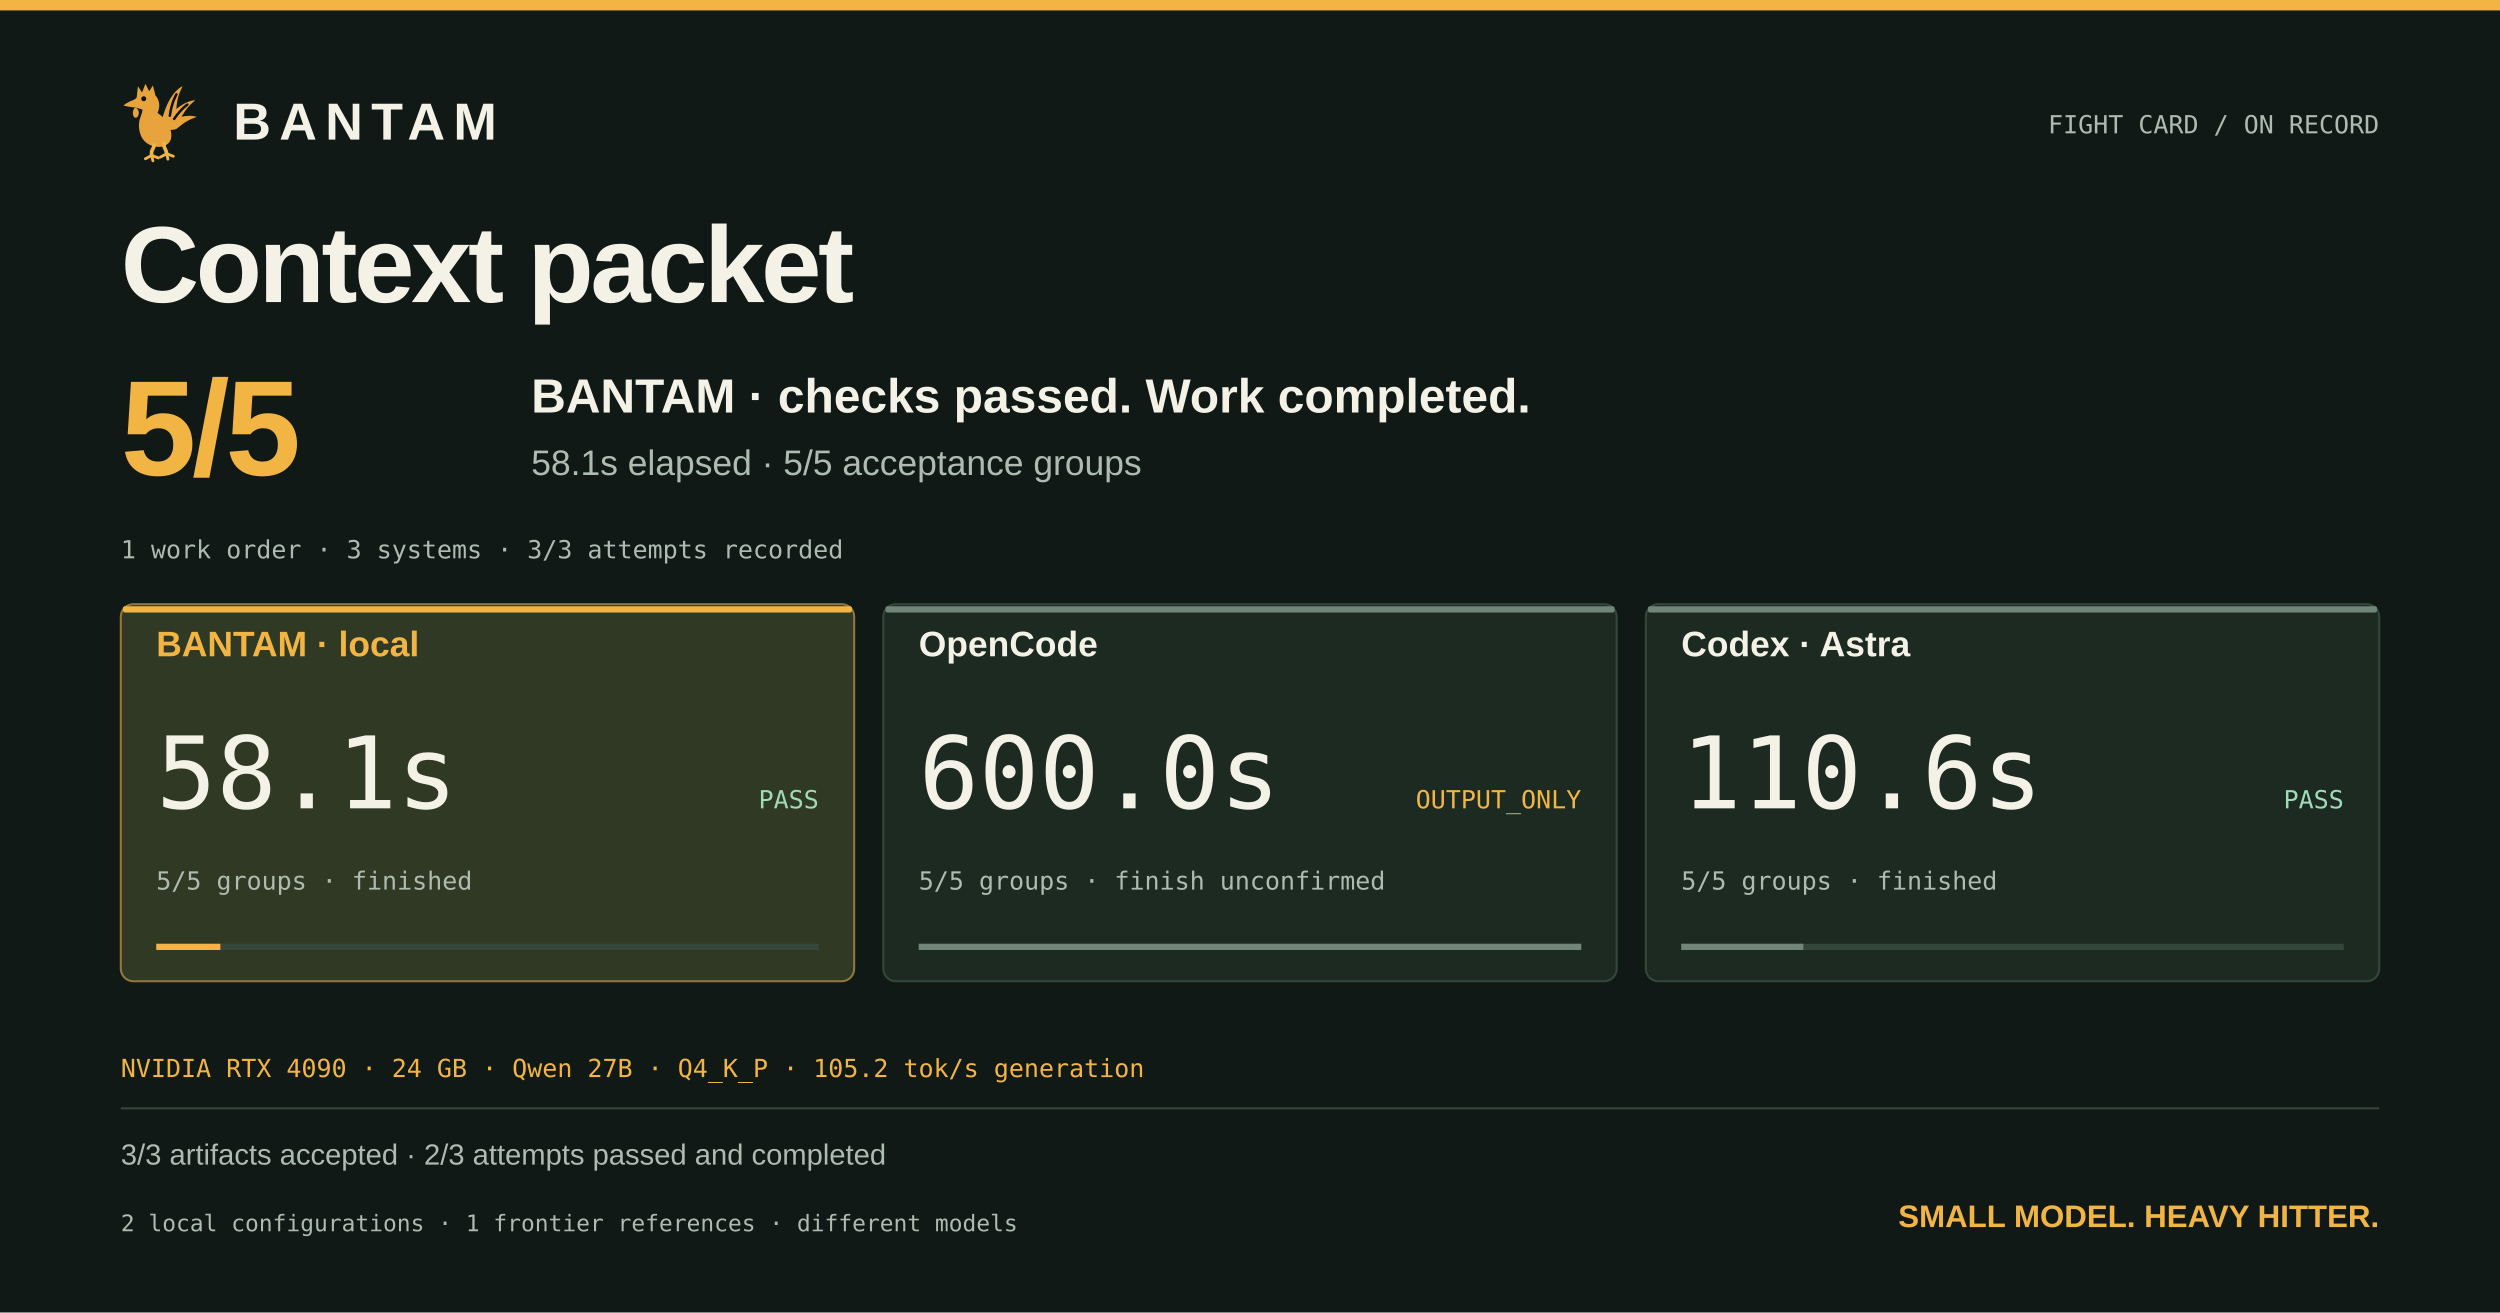
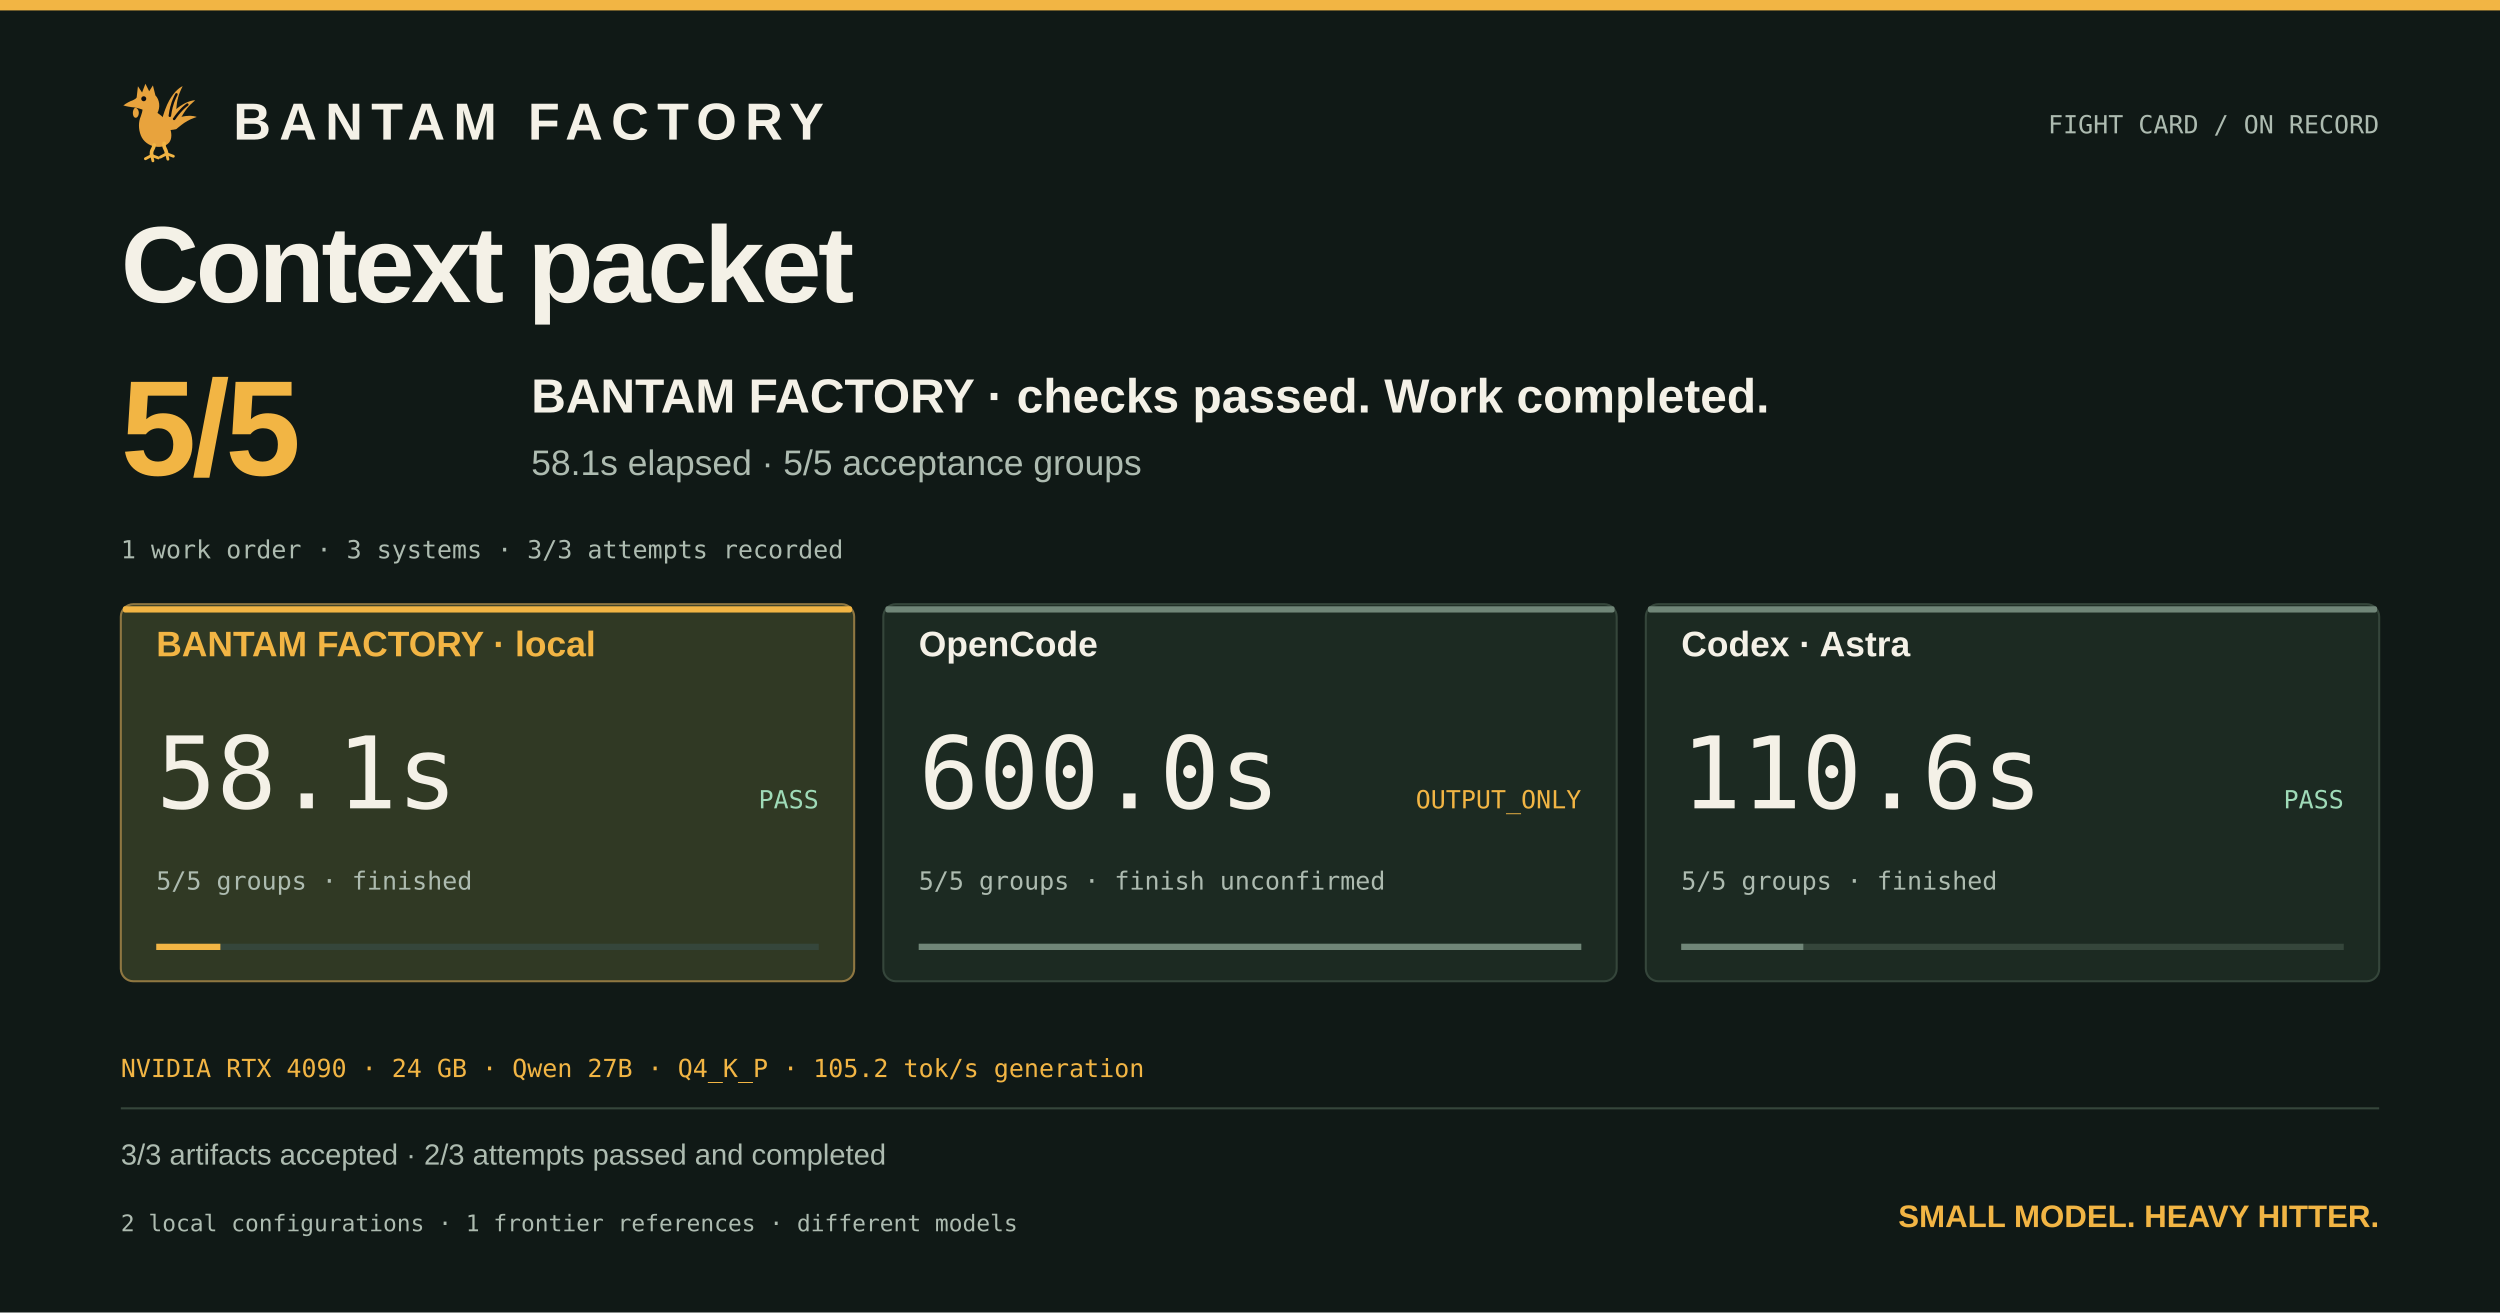
- <svg xmlns="http://www.w3.org/2000/svg" width="1200" height="630" viewBox="0 0 1200 630" role="img" aria-label="Context packet · BANTAM recorded comparison">
+ <svg xmlns="http://www.w3.org/2000/svg" width="1200" height="630" viewBox="0 0 1200 630" role="img" aria-label="Context packet · BANTAM FACTORY recorded comparison">
  <g font-family="Arial,Helvetica,sans-serif">
    <rect width="1200" height="630" fill="#101916" />
    <rect width="1200" height="5" fill="#f2b544" />
    <svg x="58" y="35" width="40" height="48" viewBox="0 0 100 100" color="#f2b544">
      <g fill="#e8a33d">
        <path d="M61.0 56.4L61.7 55.3L62.4 54.1L63.1 53.0L63.7 51.8L64.3 50.7L64.9 49.5L65.5 48.4L66.1 47.3L66.5 46.1L66.5 45.0L66.4 43.8L66.4 42.6L66.4 41.4L66.4 40.2L66.4 39.1L66.4 37.9L66.5 36.7L66.5 35.6L66.5 34.4L66.6 33.3L66.7 32.1L66.8 31.0L66.9 29.8L67.0 28.7L67.2 27.5L67.3 26.4L67.5 25.2L67.7 24.1L67.9 22.9L68.2 21.8L68.5 20.7L68.7 19.5L69.1 18.4L69.4 17.3L69.8 16.1L70.1 15.0L70.6 13.9L71.0 12.8L71.5 11.7L72.0 10.5L72.5 9.4L73.0 8.3L73.6 7.2L74.1 5.9L74.1 5.9L72.9 6.5L71.8 7.2L70.7 7.9L69.7 8.7L68.7 9.5L67.7 10.4L66.8 11.3L65.8 12.2L65.0 13.2L64.1 14.2L63.3 15.2L62.4 16.3L61.7 17.4L60.9 18.5L60.2 19.6L59.5 20.7L58.8 21.9L58.1 23.0L57.5 24.2L56.9 25.4L56.3 26.6L55.7 27.8L55.2 29.0L54.7 30.2L54.2 31.5L53.7 32.7L53.2 33.9L52.8 35.2L52.3 36.4L51.9 37.7L51.5 38.9L51.1 40.2L50.7 41.4L50.4 42.7L50.0 43.9L50.1 45.2L50.4 46.5L50.6 47.8L51.0 49.1L51.3 50.4L51.7 51.7L52.1 53.0L52.6 54.3L53.0 55.6Z" />
        <path d="M60.1 57.9L61.1 57.3L62.1 56.7L63.1 56.0L64.0 55.4L64.9 54.7L65.9 54.1L66.8 53.4L67.6 52.8L68.4 52.0L68.8 51.1L69.2 50.1L69.7 49.2L70.1 48.3L70.5 47.4L71.0 46.4L71.4 45.5L71.9 44.6L72.4 43.7L72.8 42.8L73.3 41.9L73.8 41.1L74.3 40.2L74.8 39.3L75.4 38.5L75.9 37.6L76.5 36.8L77.0 35.9L77.6 35.1L78.2 34.3L78.8 33.5L79.4 32.6L80.1 31.9L80.7 31.1L81.4 30.3L82.1 29.5L82.8 28.8L83.5 28.0L84.3 27.3L85.1 26.6L85.8 25.9L86.7 25.1L87.5 24.4L88.3 23.7L89.2 22.9L89.2 22.9L88.0 22.9L86.9 23.0L85.8 23.2L84.7 23.5L83.6 23.8L82.5 24.1L81.4 24.5L80.3 24.9L79.3 25.3L78.2 25.8L77.2 26.3L76.2 26.8L75.1 27.4L74.1 28.0L73.2 28.6L72.2 29.2L71.2 29.8L70.3 30.5L69.3 31.2L68.4 31.9L67.5 32.6L66.6 33.3L65.7 34.1L64.8 34.8L64.0 35.6L63.1 36.4L62.3 37.2L61.4 38.0L60.6 38.8L59.8 39.6L59.0 40.4L58.2 41.2L57.4 42.1L56.7 42.9L55.9 43.7L55.5 44.8L55.2 45.9L55.0 47.1L54.7 48.2L54.5 49.4L54.3 50.5L54.2 51.7L54.1 52.9L53.9 54.1Z" />
        <path d="M58.6 58.5L59.5 58.5L60.5 58.4L61.4 58.3L62.3 58.2L63.2 58.1L64.1 57.9L65.0 57.8L65.8 57.6L66.6 57.4L67.2 56.9L67.9 56.3L68.5 55.8L69.1 55.3L69.7 54.8L70.4 54.3L71.0 53.8L71.6 53.3L72.3 52.8L72.9 52.3L73.5 51.8L74.2 51.4L74.8 50.9L75.5 50.4L76.1 50.0L76.8 49.5L77.5 49.1L78.2 48.7L78.9 48.3L79.5 47.9L80.2 47.5L81.0 47.1L81.7 46.7L82.4 46.3L83.1 46.0L83.9 45.6L84.6 45.3L85.4 45.0L86.2 44.7L86.9 44.4L87.7 44.1L88.5 43.8L89.3 43.5L90.2 43.2L91.0 42.9L91.0 42.9L90.2 42.5L89.3 42.3L88.4 42.1L87.6 41.9L86.7 41.8L85.8 41.7L84.9 41.6L84.0 41.5L83.1 41.5L82.2 41.5L81.3 41.5L80.4 41.6L79.5 41.6L78.6 41.7L77.7 41.8L76.8 41.9L75.9 42.1L75.0 42.2L74.1 42.4L73.2 42.6L72.3 42.8L71.4 43.0L70.5 43.2L69.6 43.5L68.8 43.7L67.9 44.0L67.0 44.2L66.2 44.5L65.3 44.8L64.5 45.1L63.6 45.4L62.8 45.7L61.9 46.0L61.1 46.3L60.3 46.7L59.6 47.3L59.0 48.0L58.5 48.7L57.9 49.5L57.4 50.2L56.9 51.0L56.4 51.8L55.9 52.6L55.4 53.5Z" />
        <path d="M58.8 41.4L59.0 40.2L59.2 39.0L59.4 37.7L59.6 36.5L59.8 35.3L60.1 34.1L60.4 32.9L60.6 31.7L60.9 30.6L61.3 29.4L61.6 28.2L62.0 27.0L62.3 25.9L62.7 24.7L63.2 23.5L63.6 22.4L64.1 21.3L64.6 20.1L65.1 19.0L65.6 17.9L66.2 16.8L66.7 15.7" stroke="#0d0f12" stroke-width="3.0" fill="none" stroke-linecap="round" />
        <path d="M63.9 45.2L64.6 44.4L65.2 43.5L65.8 42.6L66.4 41.8L67.1 40.9L67.7 40.1L68.4 39.2L69.1 38.4L69.8 37.6L70.4 36.8L71.2 36.0L71.9 35.2L72.6 34.4L73.4 33.6L74.1 32.9L74.9 32.1L75.7 31.4L76.5 30.7L77.3 30.0L78.1 29.3L79.0 28.7L79.8 28.0" stroke="#0d0f12" stroke-width="3.0" fill="none" stroke-linecap="round" />
        <path d="M3 29C7 26 11 24 15 22.5C16.5 21.8 18 21 19 19.5L20.5 6L25.5 13.5L29.5 3L34 12L38.5 5L41.5 17C44 19.5 45.5 23 46 27C46.5 31 45.5 35 44 38C50 42 55 47 58 54C61.5 61.5 61.5 69 58 73.5C54 78 48 79.5 42 78.5C34 77.5 27 72.5 24 65C21 57.5 21 48.5 24 42C25 39 26 36 26 34C23 33 20 32 17 31.5C11 31 6 30 3 29Z" />
        <path d="M17.5 31.5C21 33 22.5 37 21 41C19.5 45 15.8 44.6 14.8 40.8C13.8 37 15 32.8 17.5 31.5Z" />
        <path d="M40 76.5C39 82.5 36 82 37 89" stroke="currentColor" stroke-width="4.4" stroke-linecap="round" fill="none" />
        <path d="M29.5 93L37 89L45 92M37 89L38.5 95.5" stroke="currentColor" stroke-width="3.4" stroke-linecap="round" stroke-linejoin="round" fill="none" />
        <path d="M52 74.5C51 80.5 54 80 55 87" stroke="currentColor" stroke-width="4.4" stroke-linecap="round" fill="none" />
        <path d="M47.5 91L55 87L63 90M55 87L56.5 93.5" stroke="currentColor" stroke-width="3.4" stroke-linecap="round" stroke-linejoin="round" fill="none" />
        <circle cx="27.5" cy="21" r="3" fill="#0d0f12" />
      </g>
    </svg>
-     <text x="112" y="67" fill="#f4f1e7" font-size="25" font-weight="700" letter-spacing="4">BANTAM</text>
+     <text x="112" y="67" fill="#f4f1e7" font-size="25" font-weight="700" letter-spacing="4">BANTAM FACTORY</text>
    <text x="1142" y="64" text-anchor="end" fill="#adbbb0" font-family="monospace" font-size="12">FIGHT CARD / ON RECORD</text>
    <text x="58" y="145" fill="#f4f1e7" font-size="52" font-weight="700" letter-spacing="-1.6">Context packet</text>
    <text x="58" y="228" fill="#f2b544" font-size="65" font-weight="700" letter-spacing="-2">5/5</text>
-     <text x="255" y="198" fill="#f4f1e7" font-size="23" font-weight="700">BANTAM · checks passed. Work completed.</text>
+     <text x="255" y="198" fill="#f4f1e7" font-size="23" font-weight="700">BANTAM FACTORY · checks passed. Work completed.</text>
    <text x="255" y="228" fill="#adbbb0" font-size="17">58.1s elapsed · 5/5 acceptance groups</text>
    <text x="58" y="268" fill="#adbbb0" font-family="monospace" font-size="12">1 work order · 3 systems · 3/3 attempts recorded</text>
    <g>
      <rect x="58" y="290" width="352" height="181" rx="6" fill="#303924" stroke="#8f7741" />
      <rect x="59" y="291" width="350" height="3" rx="1" fill="#f2b544" />
-       <text x="75" y="315" fill="#f2b544" font-size="17" font-weight="700">BANTAM · local</text>
+       <text x="75" y="315" fill="#f2b544" font-size="17" font-weight="700">BANTAM FACTORY · local</text>
      <text x="75" y="388" fill="#f4f1e7" font-family="monospace" font-size="48">58.1s</text>
      <text x="393" y="388" text-anchor="end" fill="#9fdbb8" font-family="monospace" font-size="12">PASS</text>
      <rect x="75" y="453" width="318" height="3" fill="#35463b" />
      <rect x="75" y="453" width="30.778" height="3" fill="#f2b544" />
      <text x="75" y="427" fill="#adbbb0" font-family="monospace" font-size="12">5/5 groups · finished</text>
    </g>
    <g>
      <rect x="424" y="290" width="352" height="181" rx="6" fill="#1c2a22" stroke="#35463b" />
      <rect x="425" y="291" width="350" height="3" rx="1" fill="#708678" />
      <text x="441" y="315" fill="#f4f1e7" font-size="17" font-weight="700">OpenCode</text>
      <text x="441" y="388" fill="#f4f1e7" font-family="monospace" font-size="48">600.0s</text>
      <text x="759" y="388" text-anchor="end" fill="#f2b544" font-family="monospace" font-size="12">OUTPUT_ONLY</text>
      <rect x="441" y="453" width="318" height="3" fill="#35463b" />
      <rect x="441" y="453" width="318" height="3" fill="#708678" />
      <text x="441" y="427" fill="#adbbb0" font-family="monospace" font-size="12">5/5 groups · finish unconfirmed</text>
    </g>
    <g>
      <rect x="790" y="290" width="352" height="181" rx="6" fill="#1c2a22" stroke="#35463b" />
      <rect x="791" y="291" width="350" height="3" rx="1" fill="#708678" />
      <text x="807" y="315" fill="#f4f1e7" font-size="17" font-weight="700">Codex · Astra</text>
      <text x="807" y="388" fill="#f4f1e7" font-family="monospace" font-size="48">110.6s</text>
      <text x="1125" y="388" text-anchor="end" fill="#9fdbb8" font-family="monospace" font-size="12">PASS</text>
      <rect x="807" y="453" width="318" height="3" fill="#35463b" />
      <rect x="807" y="453" width="58.596" height="3" fill="#708678" />
      <text x="807" y="427" fill="#adbbb0" font-family="monospace" font-size="12">5/5 groups · finished</text>
    </g>
    <text x="58" y="517" fill="#f2b544" font-family="monospace" font-size="12">NVIDIA RTX 4090 · 24 GB · Qwen 27B · Q4_K_P · 105.2 tok/s generation</text>
    <line x1="58" y1="532" x2="1142" y2="532" stroke="#35463b" />
    <text x="58" y="559" fill="#adbbb0" font-size="14">3/3 artifacts accepted · 2/3 attempts passed and completed</text>
    <text x="58" y="591" fill="#adbbb0" font-family="monospace" font-size="11">2 local configurations · 1 frontier references · different models</text>
    <text x="1142" y="589" text-anchor="end" fill="#f2b544" font-size="15" font-weight="700">SMALL MODEL. HEAVY HITTER.</text>
  </g>
</svg>
